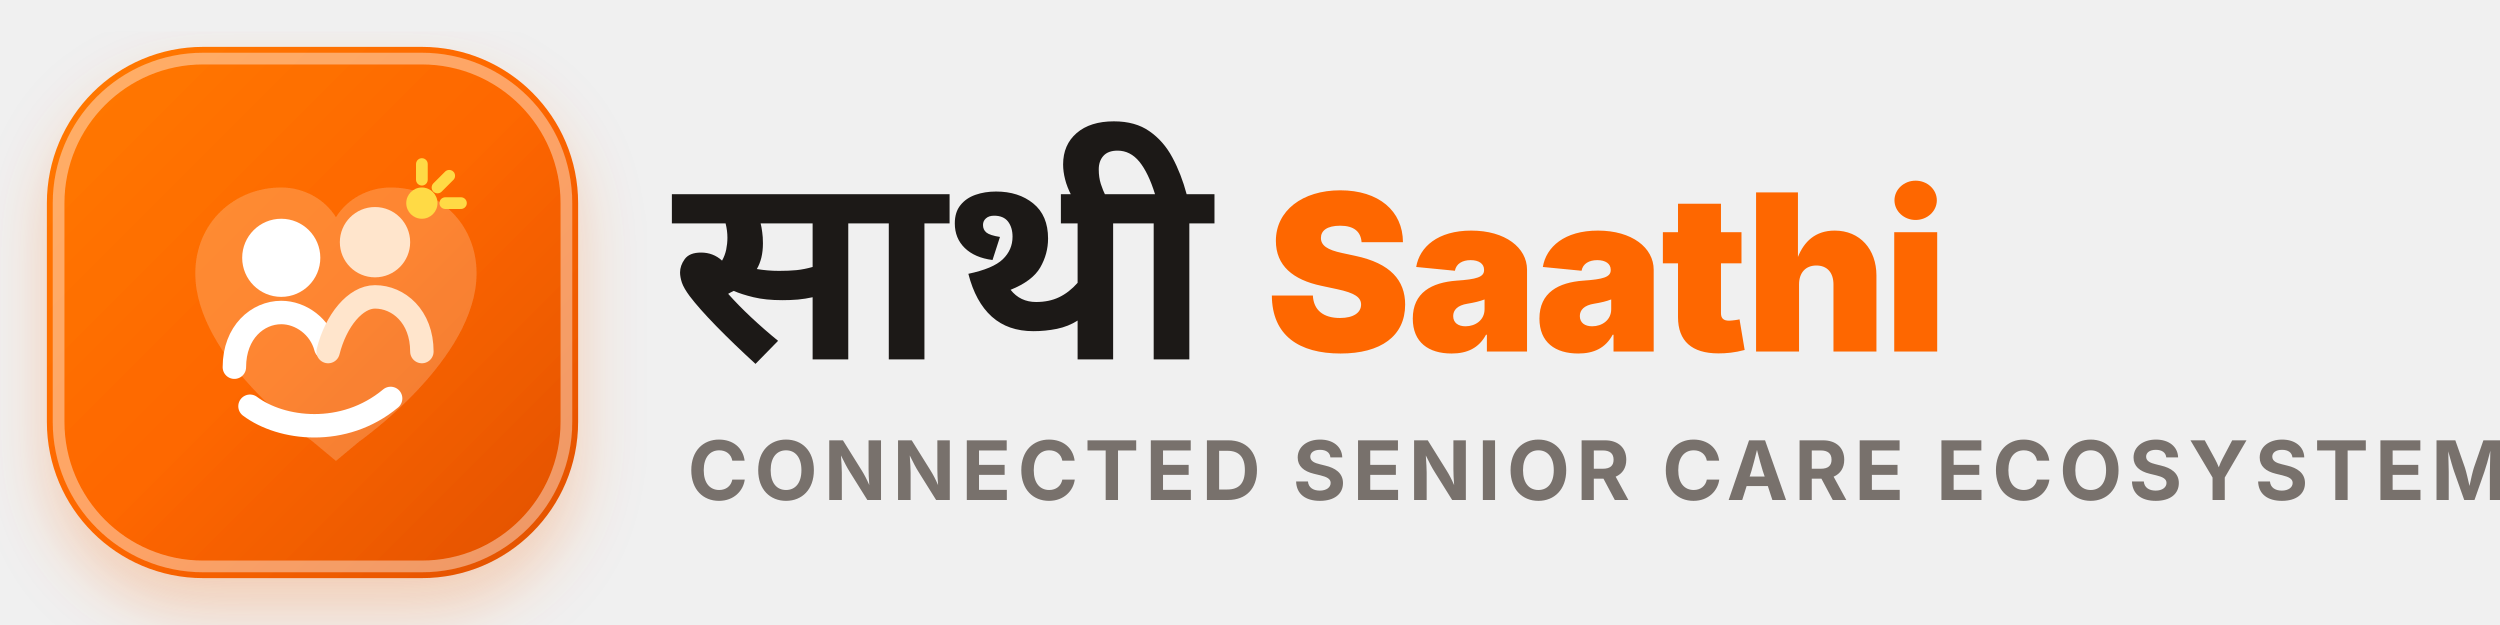
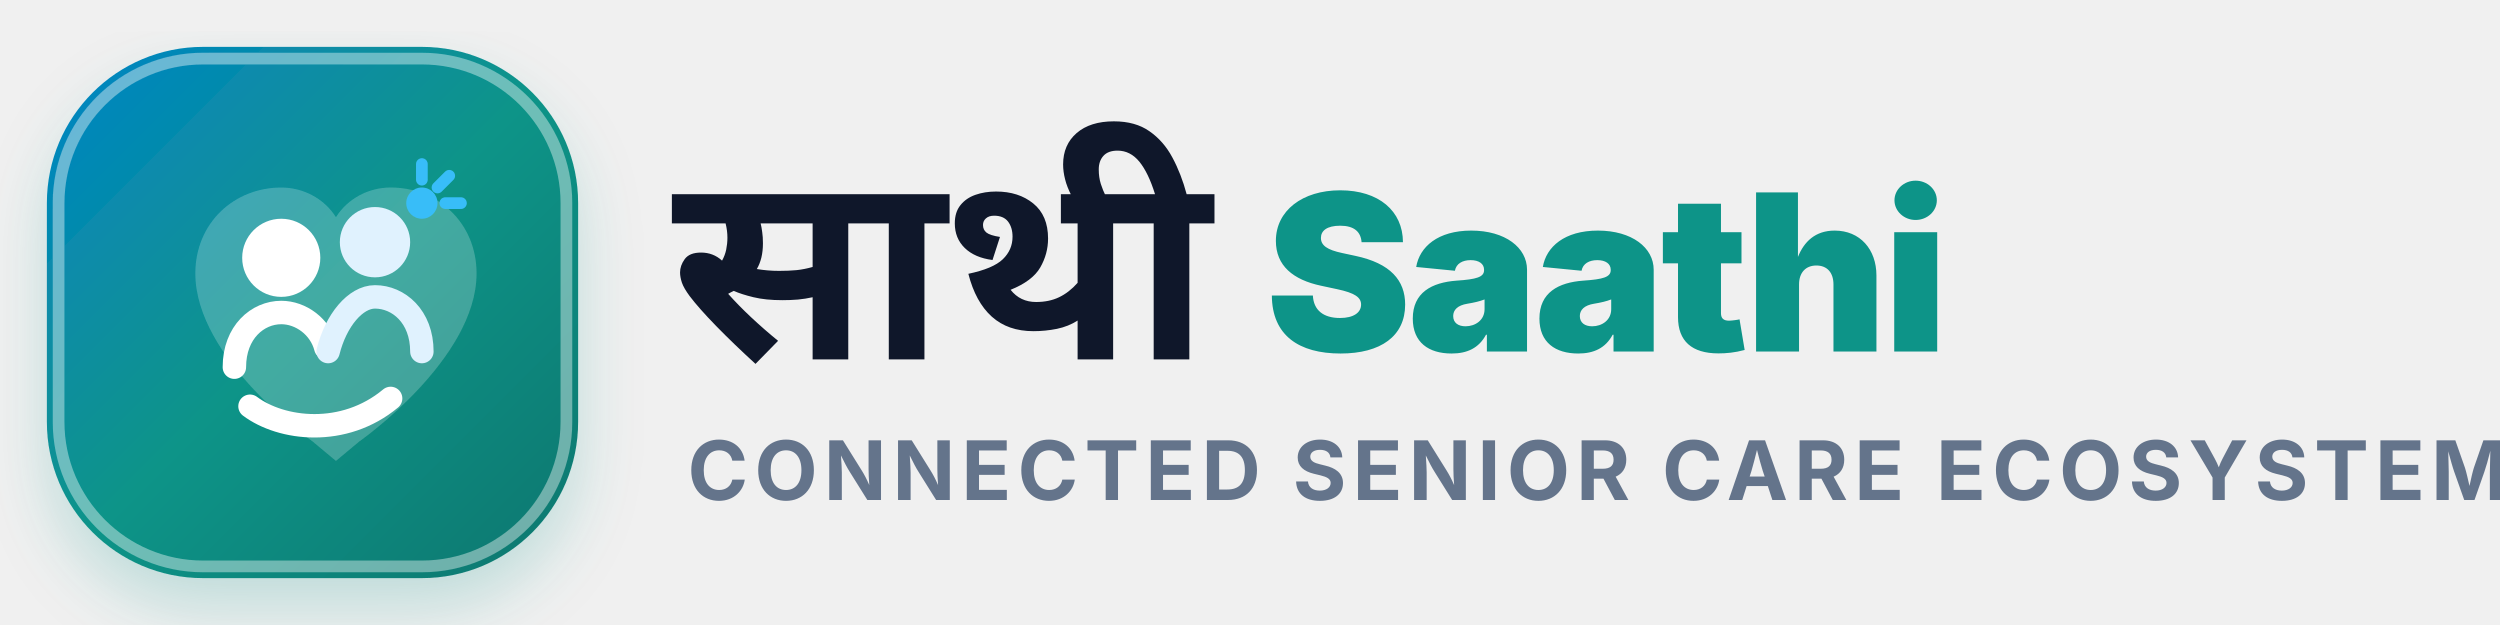
<svg xmlns="http://www.w3.org/2000/svg" viewBox="0 0 320 80" fill="none">
  <defs>
    <linearGradient id="saathi-grad" x1="0%" y1="0%" x2="100%" y2="100%">
-       <stop offset="0%" stop-color="#FF7A00" />
-       <stop offset="50%" stop-color="#FE6700" />
-       <stop offset="100%" stop-color="#E05000" />
+       <stop offset="0%" stop-color="#0284C7" />
+       <stop offset="50%" stop-color="#0D9488" />
+       <stop offset="100%" stop-color="#0F766E" />
    </linearGradient>
    <linearGradient id="saathi-glow" x1="0%" y1="0%" x2="100%" y2="100%">
-       <stop offset="0%" stop-color="#FFF3E8" />
-       <stop offset="100%" stop-color="#FFE0C2" />
+       <stop offset="0%" stop-color="#F0FDFA" />
+       <stop offset="100%" stop-color="#CCFBF1" />
    </linearGradient>
    <filter id="saathi-shadow" x="-10%" y="-10%" width="130%" height="130%">
-       <feDropShadow dx="0" dy="4" stdDeviation="4" flood-color="#FE6700" flood-opacity="0.25" />
+       <feDropShadow dx="0" dy="4" stdDeviation="4" flood-color="#0D9488" flood-opacity="0.2" />
    </filter>
  </defs>
  <g transform="translate(6, 6)" filter="url(#saathi-shadow)">
    <rect width="68" height="68" rx="20" fill="url(#saathi-grad)" />
    <rect x="1.5" y="1.5" width="65" height="65" rx="18.5" stroke="rgba(255, 255, 255, 0.4)" stroke-width="1.5" />
    <g transform="translate(14, 13)">
-       <path d="M20 37.5C20 37.5 5 27 5 16C5 9.5 10 5 16 5C18.8 5 21.5 6.4 23 8.8C24.5 6.4 27.2 5 30 5C36 5 41 9.5 41 16C41 27 26 37.5 26 37.5L23 40L20 37.5Z" fill="#FFFFFF" fill-opacity="0.2" />
+       <path d="M20 37.5C20 37.5 5 27 5 16C5 9.5 10 5 16 5C18.8 5 21.5 6.4 23 8.8C24.5 6.4 27.2 5 30 5C36 5 41 9.5 41 16C41 27 26 37.5 26 37.5L23 40L20 37.5Z" fill="#FFFFFF" fill-opacity="0.22" />
      <circle cx="16" cy="14" r="5" fill="#FFFFFF" />
      <path d="M10 28C10 23.5 13 21 16 21C18.5 21 21 22.8 21.7 25.5" stroke="#FFFFFF" stroke-width="3" stroke-linecap="round" fill="none" />
-       <circle cx="28" cy="12" r="4.5" fill="#FFE5CC" />
-       <path d="M22 26C23 22 25.5 19 28 19C31 19 34 21.5 34 26" stroke="#FFE5CC" stroke-width="3" stroke-linecap="round" fill="none" />
+       <circle cx="28" cy="12" r="4.5" fill="#E0F2FE" />
+       <path d="M22 26C23 22 25.5 19 28 19C31 19 34 21.5 34 26" stroke="#E0F2FE" stroke-width="3" stroke-linecap="round" fill="none" />
      <path d="M12 33C16 36 24 37 30 32" stroke="#FFFFFF" stroke-width="3" stroke-linecap="round" fill="none" />
-       <circle cx="34" cy="7" r="2" fill="#FFDA44" />
-       <path d="M34 2V4M37.5 3.5L36 5M39 7H37" stroke="#FFDA44" stroke-width="1.5" stroke-linecap="round" />
+       <circle cx="34" cy="7" r="2" fill="#38BDF8" />
+       <path d="M34 2V4M37.5 3.5L36 5M39 7H37" stroke="#38BDF8" stroke-width="1.5" stroke-linecap="round" />
    </g>
  </g>
  <g transform="translate(86, 14)">
-     <text x="0" y="32" font-family="'Noto Sans Devanagari', 'Baloo 2', system-ui, sans-serif" font-weight="900" font-size="34" fill="#1C1917" letter-spacing="-0.5">साथी</text>
-     <text x="76" y="31" font-family="'Outfit', 'Inter', system-ui, sans-serif" font-weight="900" font-size="28" fill="#FE6700" letter-spacing="-0.5">Saathi</text>
-     <text x="2" y="50" font-family="'Inter', 'Noto Sans Devanagari', system-ui, sans-serif" font-weight="700" font-size="10.5" fill="#78716C" letter-spacing="0.8">CONNECTED SENIOR CARE ECOSYSTEM</text>
+     <text x="0" y="32" font-family="'Noto Sans Devanagari', 'Baloo 2', system-ui, sans-serif" font-weight="900" font-size="34" fill="#0F172A" letter-spacing="-0.5">साथी</text>
+     <text x="76" y="31" font-family="'Outfit', 'Inter', system-ui, sans-serif" font-weight="900" font-size="28" fill="#0D9488" letter-spacing="-0.5">Saathi</text>
+     <text x="2" y="50" font-family="'Inter', 'Noto Sans Devanagari', system-ui, sans-serif" font-weight="700" font-size="10.5" fill="#64748B" letter-spacing="0.8">CONNECTED SENIOR CARE ECOSYSTEM</text>
  </g>
</svg>
